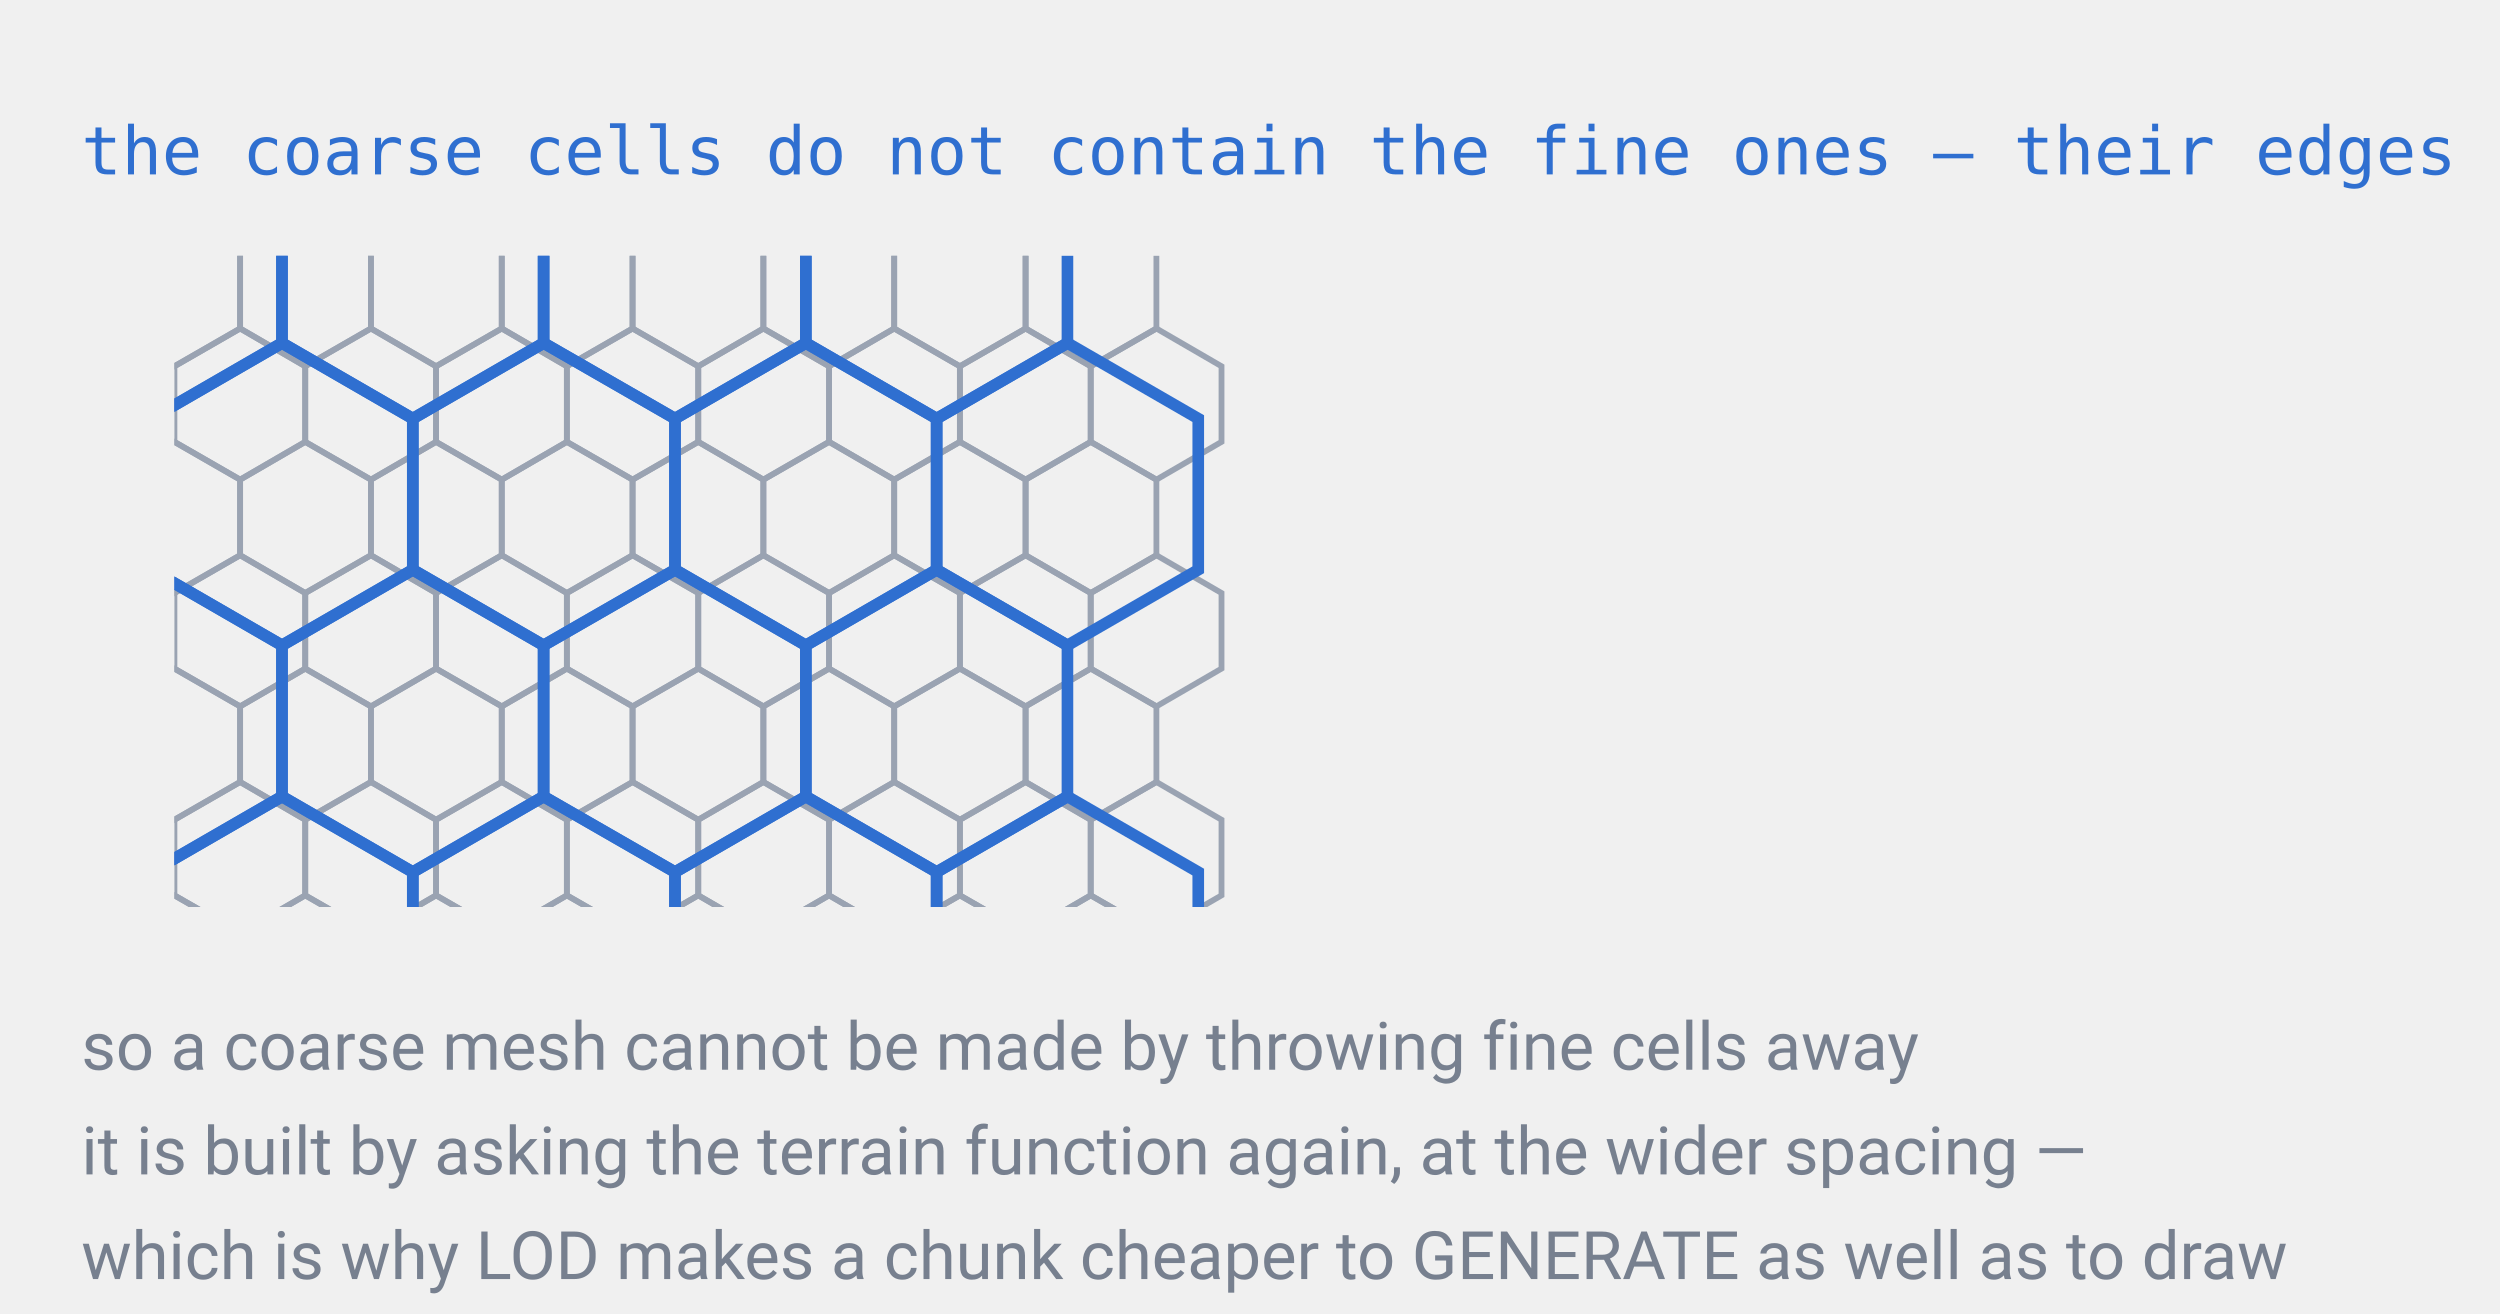
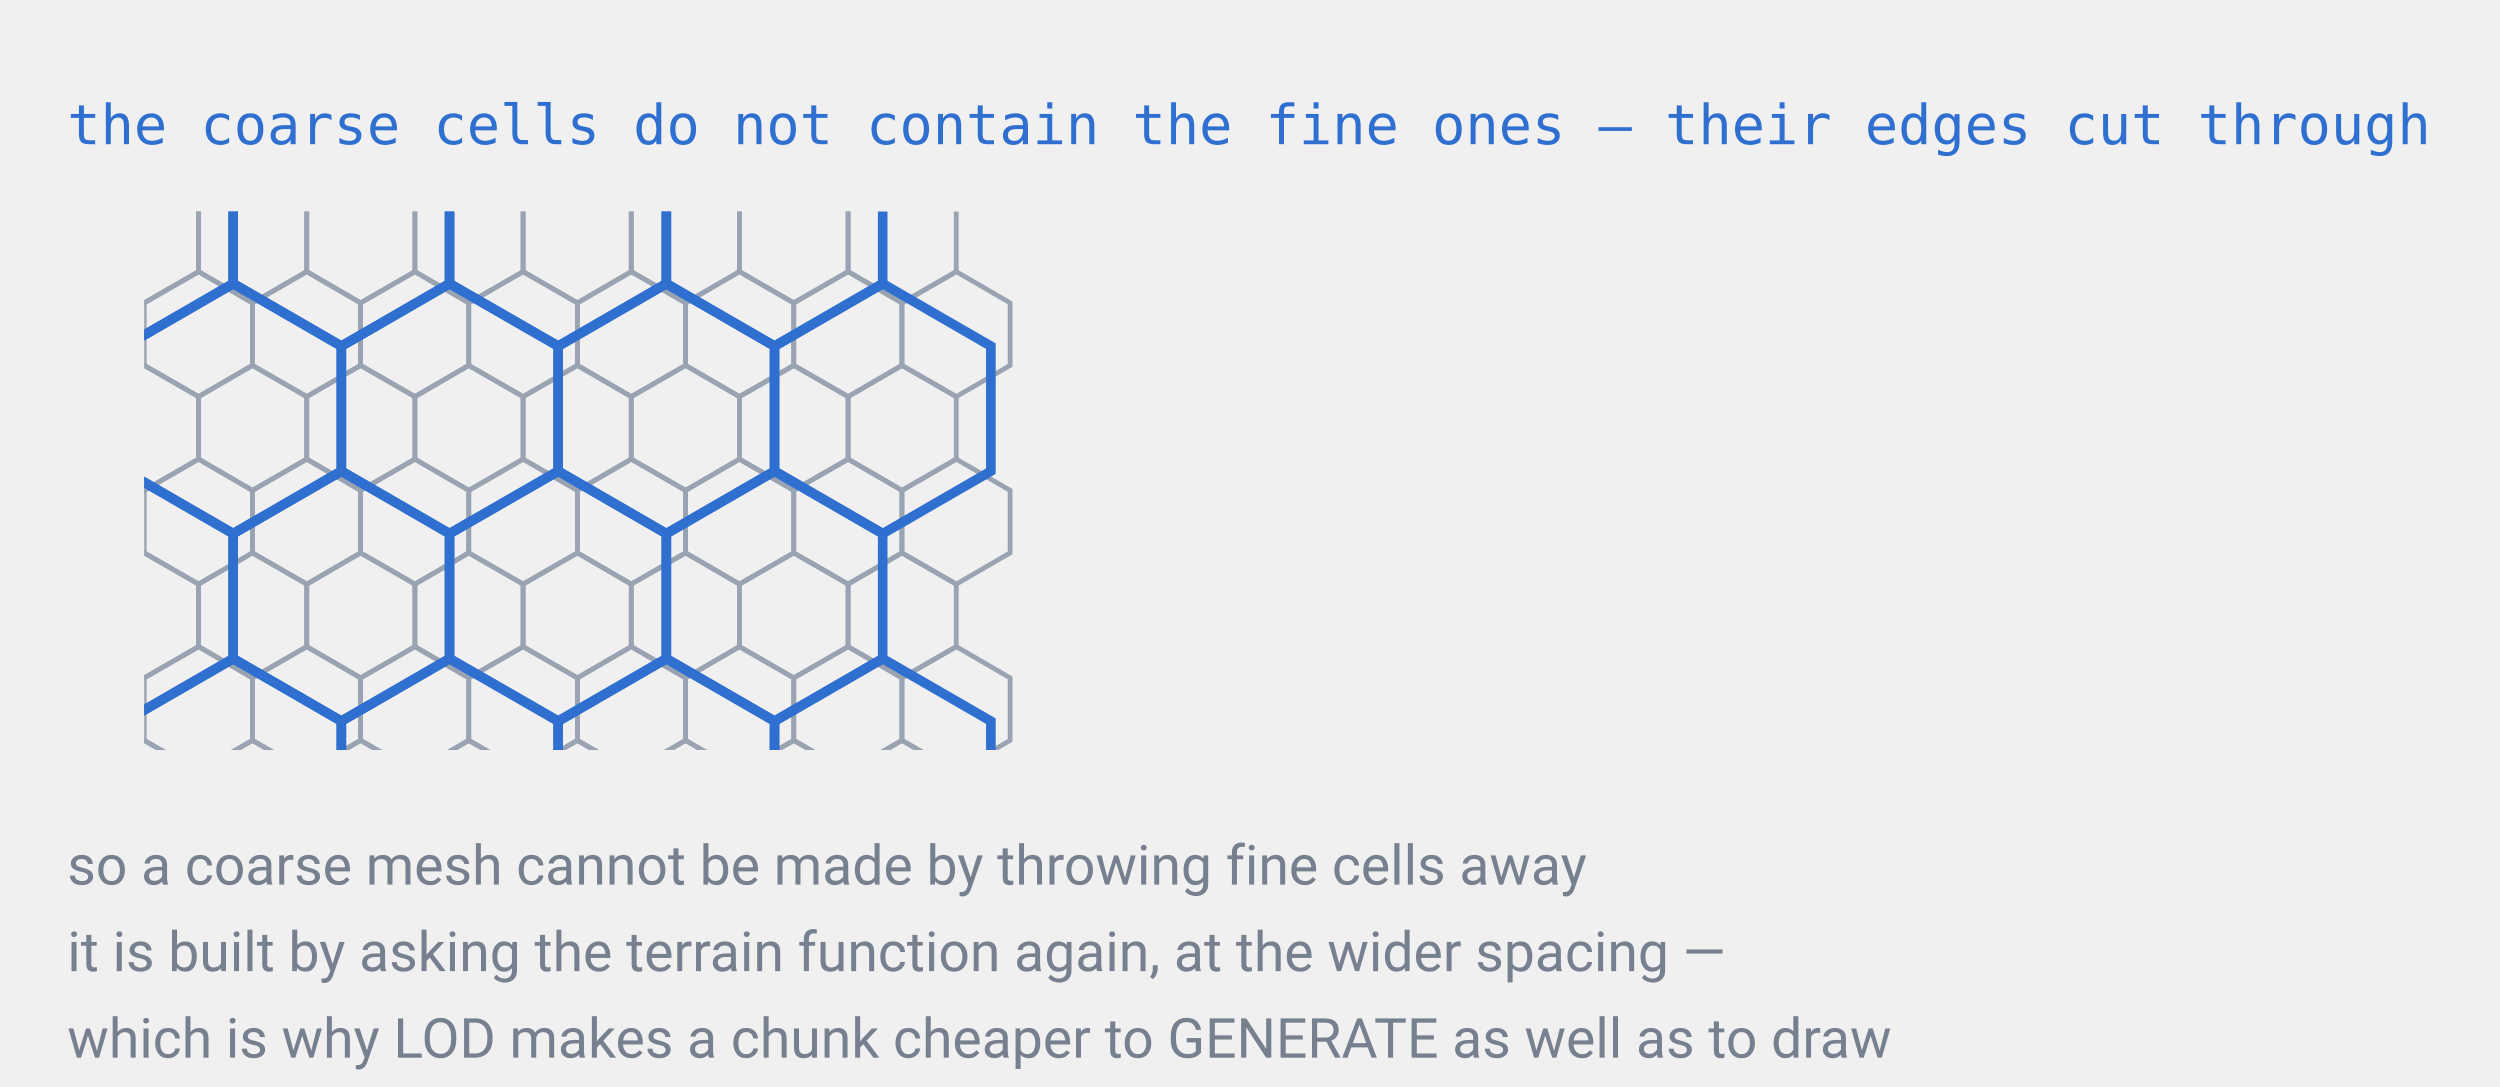
- <svg xmlns="http://www.w3.org/2000/svg" viewBox="0 0 430 226" width="430" height="226">
+ <svg xmlns="http://www.w3.org/2000/svg" viewBox="0 0 520 226" width="520" height="226">
  <style>
  .cf-l{stroke:#9aa3b2;fill:none;stroke-width:1}
  .cf-m{stroke:#48505f;fill:none;stroke-width:1.5}
  .cf-fill{fill:#eceff5;stroke:#48505f;stroke-width:1.5}
  .cf-a{stroke:#2f6fd0;fill:none;stroke-width:2}
  .cf-af{fill:#dbe5f5;stroke:#2f6fd0;stroke-width:2}
  .cf-g{stroke:#b0800f;fill:none;stroke-width:2}
  .cf-gf{fill:#f5ead0;stroke:#b0800f;stroke-width:2}
  .cf-void{fill:#ffffff;stroke:#48505f;stroke-width:1.5}
  text{font-family:ui-sans-serif,-apple-system,"Segoe UI",Roboto,Helvetica,sans-serif;font-size:12px;fill:#39404d}
  text.cf-d{fill:#77808f;font-size:11.5px}
  text.cf-c{font-family:ui-monospace,SFMono-Regular,Menlo,Consolas,monospace;font-size:11.5px;fill:#2f6fd0}
  text.cf-gd{font-family:ui-monospace,SFMono-Regular,Menlo,Consolas,monospace;font-size:11.5px;fill:#b0800f}
  text.cf-big{font-size:14px;font-weight:600}
  @media (prefers-color-scheme:dark){
    .cf-l{stroke:#5c6577} .cf-m{stroke:#aeb6c4} .cf-fill{fill:#1b2333;stroke:#aeb6c4}
    .cf-a{stroke:#6aa2f0} .cf-af{fill:#1a2942;stroke:#6aa2f0}
    .cf-g{stroke:#e0b355} .cf-gf{fill:#2a2210;stroke:#e0b355}
    .cf-void{fill:#0f141d;stroke:#aeb6c4}
    text{fill:#d3d9e4} text.cf-d{fill:#98a1b2} text.cf-c{fill:#6aa2f0} text.cf-gd{fill:#e0b355}
  }
</style>
  <defs>
    <clipPath id="lodc">
      <rect x="30" y="44" width="370" height="112" />
    </clipPath>
  </defs>
  <g clip-path="url(#lodc)">
    <polygon class="cf-l" points="30.0,37.0 41.3,43.5 41.3,56.5 30.0,63.0 18.7,56.5 18.7,43.5" />
    <polygon class="cf-l" points="52.5,37.0 63.8,43.5 63.8,56.5 52.5,63.0 41.3,56.5 41.3,43.5" />
    <polygon class="cf-l" points="75.0,37.0 86.3,43.5 86.3,56.5 75.0,63.0 63.8,56.5 63.8,43.5" />
    <polygon class="cf-l" points="97.5,37.0 108.8,43.5 108.8,56.5 97.5,63.0 86.3,56.5 86.3,43.5" />
    <polygon class="cf-l" points="120.1,37.0 131.3,43.5 131.3,56.5 120.1,63.0 108.8,56.5 108.8,43.5" />
    <polygon class="cf-l" points="142.6,37.0 153.8,43.5 153.8,56.5 142.6,63.0 131.3,56.5 131.3,43.5" />
    <polygon class="cf-l" points="165.1,37.0 176.4,43.5 176.4,56.5 165.1,63.0 153.8,56.5 153.8,43.5" />
    <polygon class="cf-l" points="187.6,37.0 198.9,43.5 198.9,56.5 187.6,63.0 176.4,56.5 176.4,43.5" />
    <polygon class="cf-l" points="41.3,56.5 52.5,63.0 52.5,76.0 41.3,82.5 30.0,76.0 30.0,63.0" />
    <polygon class="cf-l" points="63.8,56.5 75.0,63.0 75.0,76.0 63.8,82.5 52.5,76.0 52.5,63.0" />
    <polygon class="cf-l" points="86.3,56.5 97.5,63.0 97.5,76.0 86.3,82.5 75.0,76.0 75.0,63.0" />
    <polygon class="cf-l" points="108.8,56.5 120.1,63.0 120.1,76.0 108.8,82.5 97.5,76.0 97.5,63.0" />
    <polygon class="cf-l" points="131.3,56.5 142.6,63.0 142.6,76.0 131.3,82.5 120.1,76.0 120.1,63.0" />
    <polygon class="cf-l" points="153.8,56.5 165.1,63.0 165.1,76.0 153.8,82.5 142.6,76.0 142.6,63.0" />
    <polygon class="cf-l" points="176.4,56.5 187.6,63.0 187.6,76.0 176.4,82.5 165.1,76.0 165.1,63.0" />
    <polygon class="cf-l" points="198.9,56.5 210.1,63.0 210.1,76.0 198.9,82.5 187.6,76.0 187.6,63.0" />
    <polygon class="cf-l" points="30.0,76.0 41.3,82.5 41.3,95.5 30.0,102.0 18.7,95.5 18.7,82.5" />
    <polygon class="cf-l" points="52.5,76.0 63.8,82.5 63.8,95.5 52.5,102.0 41.3,95.5 41.3,82.5" />
    <polygon class="cf-l" points="75.0,76.0 86.3,82.5 86.3,95.5 75.0,102.0 63.8,95.5 63.8,82.5" />
    <polygon class="cf-l" points="97.5,76.0 108.8,82.5 108.8,95.5 97.5,102.0 86.3,95.5 86.3,82.5" />
    <polygon class="cf-l" points="120.1,76.0 131.3,82.5 131.3,95.5 120.1,102.0 108.8,95.5 108.8,82.5" />
    <polygon class="cf-l" points="142.6,76.0 153.8,82.5 153.8,95.5 142.6,102.0 131.3,95.5 131.3,82.5" />
    <polygon class="cf-l" points="165.1,76.0 176.4,82.5 176.4,95.5 165.1,102.0 153.8,95.5 153.8,82.5" />
    <polygon class="cf-l" points="187.6,76.0 198.9,82.5 198.9,95.5 187.6,102.0 176.4,95.5 176.4,82.5" />
    <polygon class="cf-l" points="41.3,95.5 52.5,102.0 52.5,115.0 41.3,121.5 30.0,115.0 30.0,102.0" />
    <polygon class="cf-l" points="63.8,95.5 75.0,102.0 75.0,115.0 63.8,121.5 52.5,115.0 52.5,102.0" />
    <polygon class="cf-l" points="86.3,95.5 97.5,102.0 97.5,115.0 86.3,121.5 75.0,115.0 75.0,102.0" />
    <polygon class="cf-l" points="108.8,95.5 120.1,102.0 120.1,115.0 108.8,121.5 97.5,115.0 97.5,102.0" />
    <polygon class="cf-l" points="131.3,95.5 142.6,102.0 142.6,115.0 131.3,121.5 120.1,115.0 120.1,102.0" />
    <polygon class="cf-l" points="153.8,95.5 165.1,102.0 165.1,115.0 153.8,121.5 142.6,115.0 142.6,102.0" />
    <polygon class="cf-l" points="176.4,95.5 187.6,102.0 187.6,115.0 176.4,121.5 165.1,115.0 165.1,102.0" />
    <polygon class="cf-l" points="198.9,95.5 210.1,102.0 210.1,115.0 198.9,121.5 187.6,115.0 187.6,102.0" />
    <polygon class="cf-l" points="30.0,115.0 41.3,121.5 41.3,134.5 30.0,141.0 18.7,134.5 18.7,121.5" />
    <polygon class="cf-l" points="52.5,115.0 63.8,121.5 63.8,134.5 52.5,141.0 41.3,134.5 41.3,121.5" />
    <polygon class="cf-l" points="75.0,115.0 86.3,121.5 86.3,134.5 75.0,141.0 63.8,134.5 63.8,121.5" />
    <polygon class="cf-l" points="97.5,115.0 108.8,121.5 108.8,134.5 97.5,141.0 86.3,134.5 86.3,121.5" />
    <polygon class="cf-l" points="120.1,115.0 131.3,121.5 131.3,134.5 120.1,141.0 108.8,134.5 108.8,121.5" />
    <polygon class="cf-l" points="142.6,115.0 153.8,121.5 153.8,134.5 142.6,141.0 131.3,134.5 131.3,121.5" />
    <polygon class="cf-l" points="165.1,115.0 176.4,121.5 176.4,134.5 165.1,141.0 153.8,134.5 153.8,121.5" />
    <polygon class="cf-l" points="187.6,115.0 198.9,121.5 198.9,134.5 187.6,141.0 176.4,134.5 176.4,121.5" />
    <polygon class="cf-l" points="41.3,134.5 52.5,141.0 52.5,154.0 41.3,160.5 30.0,154.0 30.0,141.0" />
    <polygon class="cf-l" points="63.8,134.5 75.0,141.0 75.0,154.0 63.8,160.5 52.5,154.0 52.5,141.0" />
    <polygon class="cf-l" points="86.3,134.5 97.5,141.0 97.5,154.0 86.3,160.5 75.0,154.0 75.0,141.0" />
    <polygon class="cf-l" points="108.8,134.5 120.1,141.0 120.1,154.0 108.8,160.5 97.5,154.0 97.5,141.0" />
    <polygon class="cf-l" points="131.3,134.5 142.6,141.0 142.6,154.0 131.3,160.5 120.1,154.0 120.1,141.0" />
    <polygon class="cf-l" points="153.8,134.5 165.1,141.0 165.1,154.0 153.8,160.5 142.6,154.0 142.6,141.0" />
    <polygon class="cf-l" points="176.4,134.5 187.6,141.0 187.6,154.0 176.4,160.5 165.1,154.0 165.1,141.0" />
    <polygon class="cf-l" points="198.9,134.5 210.1,141.0 210.1,154.0 198.9,160.5 187.6,154.0 187.6,141.0" />
    <polygon class="cf-l" points="30.0,154.0 41.3,160.5 41.3,173.5 30.0,180.0 18.7,173.5 18.7,160.5" />
    <polygon class="cf-l" points="52.5,154.0 63.8,160.5 63.8,173.5 52.5,180.0 41.3,173.5 41.3,160.5" />
    <polygon class="cf-l" points="75.0,154.0 86.3,160.5 86.3,173.5 75.0,180.0 63.8,173.5 63.8,160.5" />
    <polygon class="cf-l" points="97.5,154.0 108.8,160.5 108.8,173.5 97.5,180.0 86.3,173.5 86.3,160.5" />
    <polygon class="cf-l" points="120.1,154.0 131.3,160.5 131.3,173.5 120.1,180.0 108.8,173.5 108.8,160.5" />
    <polygon class="cf-l" points="142.6,154.0 153.8,160.5 153.8,173.5 142.6,180.0 131.3,173.5 131.3,160.5" />
    <polygon class="cf-l" points="165.1,154.0 176.4,160.5 176.4,173.5 165.1,180.0 153.8,173.5 153.8,160.5" />
    <polygon class="cf-l" points="187.6,154.0 198.9,160.5 198.9,173.5 187.6,180.0 176.4,173.5 176.4,160.5" />
    <polygon class="cf-l" points="41.3,173.5 52.5,180.0 52.5,193.0 41.3,199.5 30.0,193.0 30.0,180.0" />
    <polygon class="cf-l" points="63.8,173.5 75.0,180.0 75.0,193.0 63.8,199.5 52.5,193.0 52.5,180.0" />
    <polygon class="cf-l" points="86.3,173.5 97.5,180.0 97.5,193.0 86.3,199.5 75.0,193.0 75.0,180.0" />
    <polygon class="cf-l" points="108.8,173.5 120.1,180.0 120.1,193.0 108.8,199.5 97.5,193.0 97.5,180.0" />
    <polygon class="cf-l" points="131.3,173.5 142.6,180.0 142.6,193.0 131.3,199.5 120.1,193.0 120.1,180.0" />
    <polygon class="cf-l" points="153.8,173.5 165.1,180.0 165.1,193.0 153.8,199.5 142.6,193.0 142.6,180.0" />
    <polygon class="cf-l" points="176.4,173.5 187.6,180.0 187.6,193.0 176.4,199.5 165.1,193.0 165.1,180.0" />
    <polygon class="cf-l" points="198.9,173.5 210.1,180.0 210.1,193.0 198.9,199.5 187.6,193.0 187.6,180.0" />
    <polygon class="cf-a" points="26.0,20.0 48.5,33.0 48.5,59.0 26.0,72.0 3.5,59.0 3.5,33.0" />
    <polygon class="cf-a" points="71.0,20.0 93.5,33.0 93.5,59.0 71.0,72.0 48.5,59.0 48.5,33.0" />
    <polygon class="cf-a" points="116.1,20.0 138.6,33.0 138.6,59.0 116.1,72.0 93.5,59.0 93.5,33.0" />
    <polygon class="cf-a" points="161.1,20.0 183.6,33.0 183.6,59.0 161.1,72.0 138.6,59.0 138.6,33.0" />
    <polygon class="cf-a" points="48.5,59.0 71.0,72.0 71.0,98.0 48.5,111.0 26.0,98.0 26.0,72.0" />
    <polygon class="cf-a" points="93.5,59.0 116.1,72.0 116.1,98.0 93.5,111.0 71.0,98.0 71.0,72.0" />
    <polygon class="cf-a" points="138.6,59.0 161.1,72.0 161.1,98.0 138.6,111.0 116.1,98.0 116.1,72.0" />
    <polygon class="cf-a" points="183.6,59.0 206.1,72.0 206.1,98.0 183.6,111.0 161.1,98.0 161.1,72.0" />
    <polygon class="cf-a" points="26.0,98.0 48.5,111.0 48.5,137.0 26.0,150.0 3.5,137.0 3.5,111.0" />
    <polygon class="cf-a" points="71.0,98.0 93.5,111.0 93.5,137.0 71.0,150.0 48.5,137.0 48.5,111.0" />
    <polygon class="cf-a" points="116.1,98.0 138.6,111.0 138.6,137.0 116.1,150.0 93.5,137.0 93.5,111.0" />
    <polygon class="cf-a" points="161.1,98.0 183.6,111.0 183.6,137.0 161.1,150.0 138.6,137.0 138.6,111.0" />
    <polygon class="cf-a" points="48.5,137.0 71.0,150.0 71.0,176.0 48.5,189.0 26.0,176.0 26.0,150.0" />
    <polygon class="cf-a" points="93.5,137.0 116.1,150.0 116.1,176.0 93.5,189.0 71.0,176.0 71.0,150.0" />
    <polygon class="cf-a" points="138.6,137.0 161.1,150.0 161.1,176.0 138.6,189.0 116.1,176.0 116.1,150.0" />
    <polygon class="cf-a" points="183.6,137.0 206.1,150.0 206.1,176.0 183.6,189.0 161.1,176.0 161.1,150.0" />
  </g>
  <text class="cf-c" x="14" y="30">the coarse cells do not contain the fine ones — their edges cut through</text>
  <text class="cf-d" x="14" y="184">so a coarse mesh cannot be made by throwing fine cells away</text>
  <text class="cf-d" x="14" y="202">it is built by asking the terrain function again, at the wider spacing —</text>
  <text class="cf-d" x="14" y="220">which is why LOD makes a chunk cheaper to GENERATE as well as to draw</text>
</svg>
